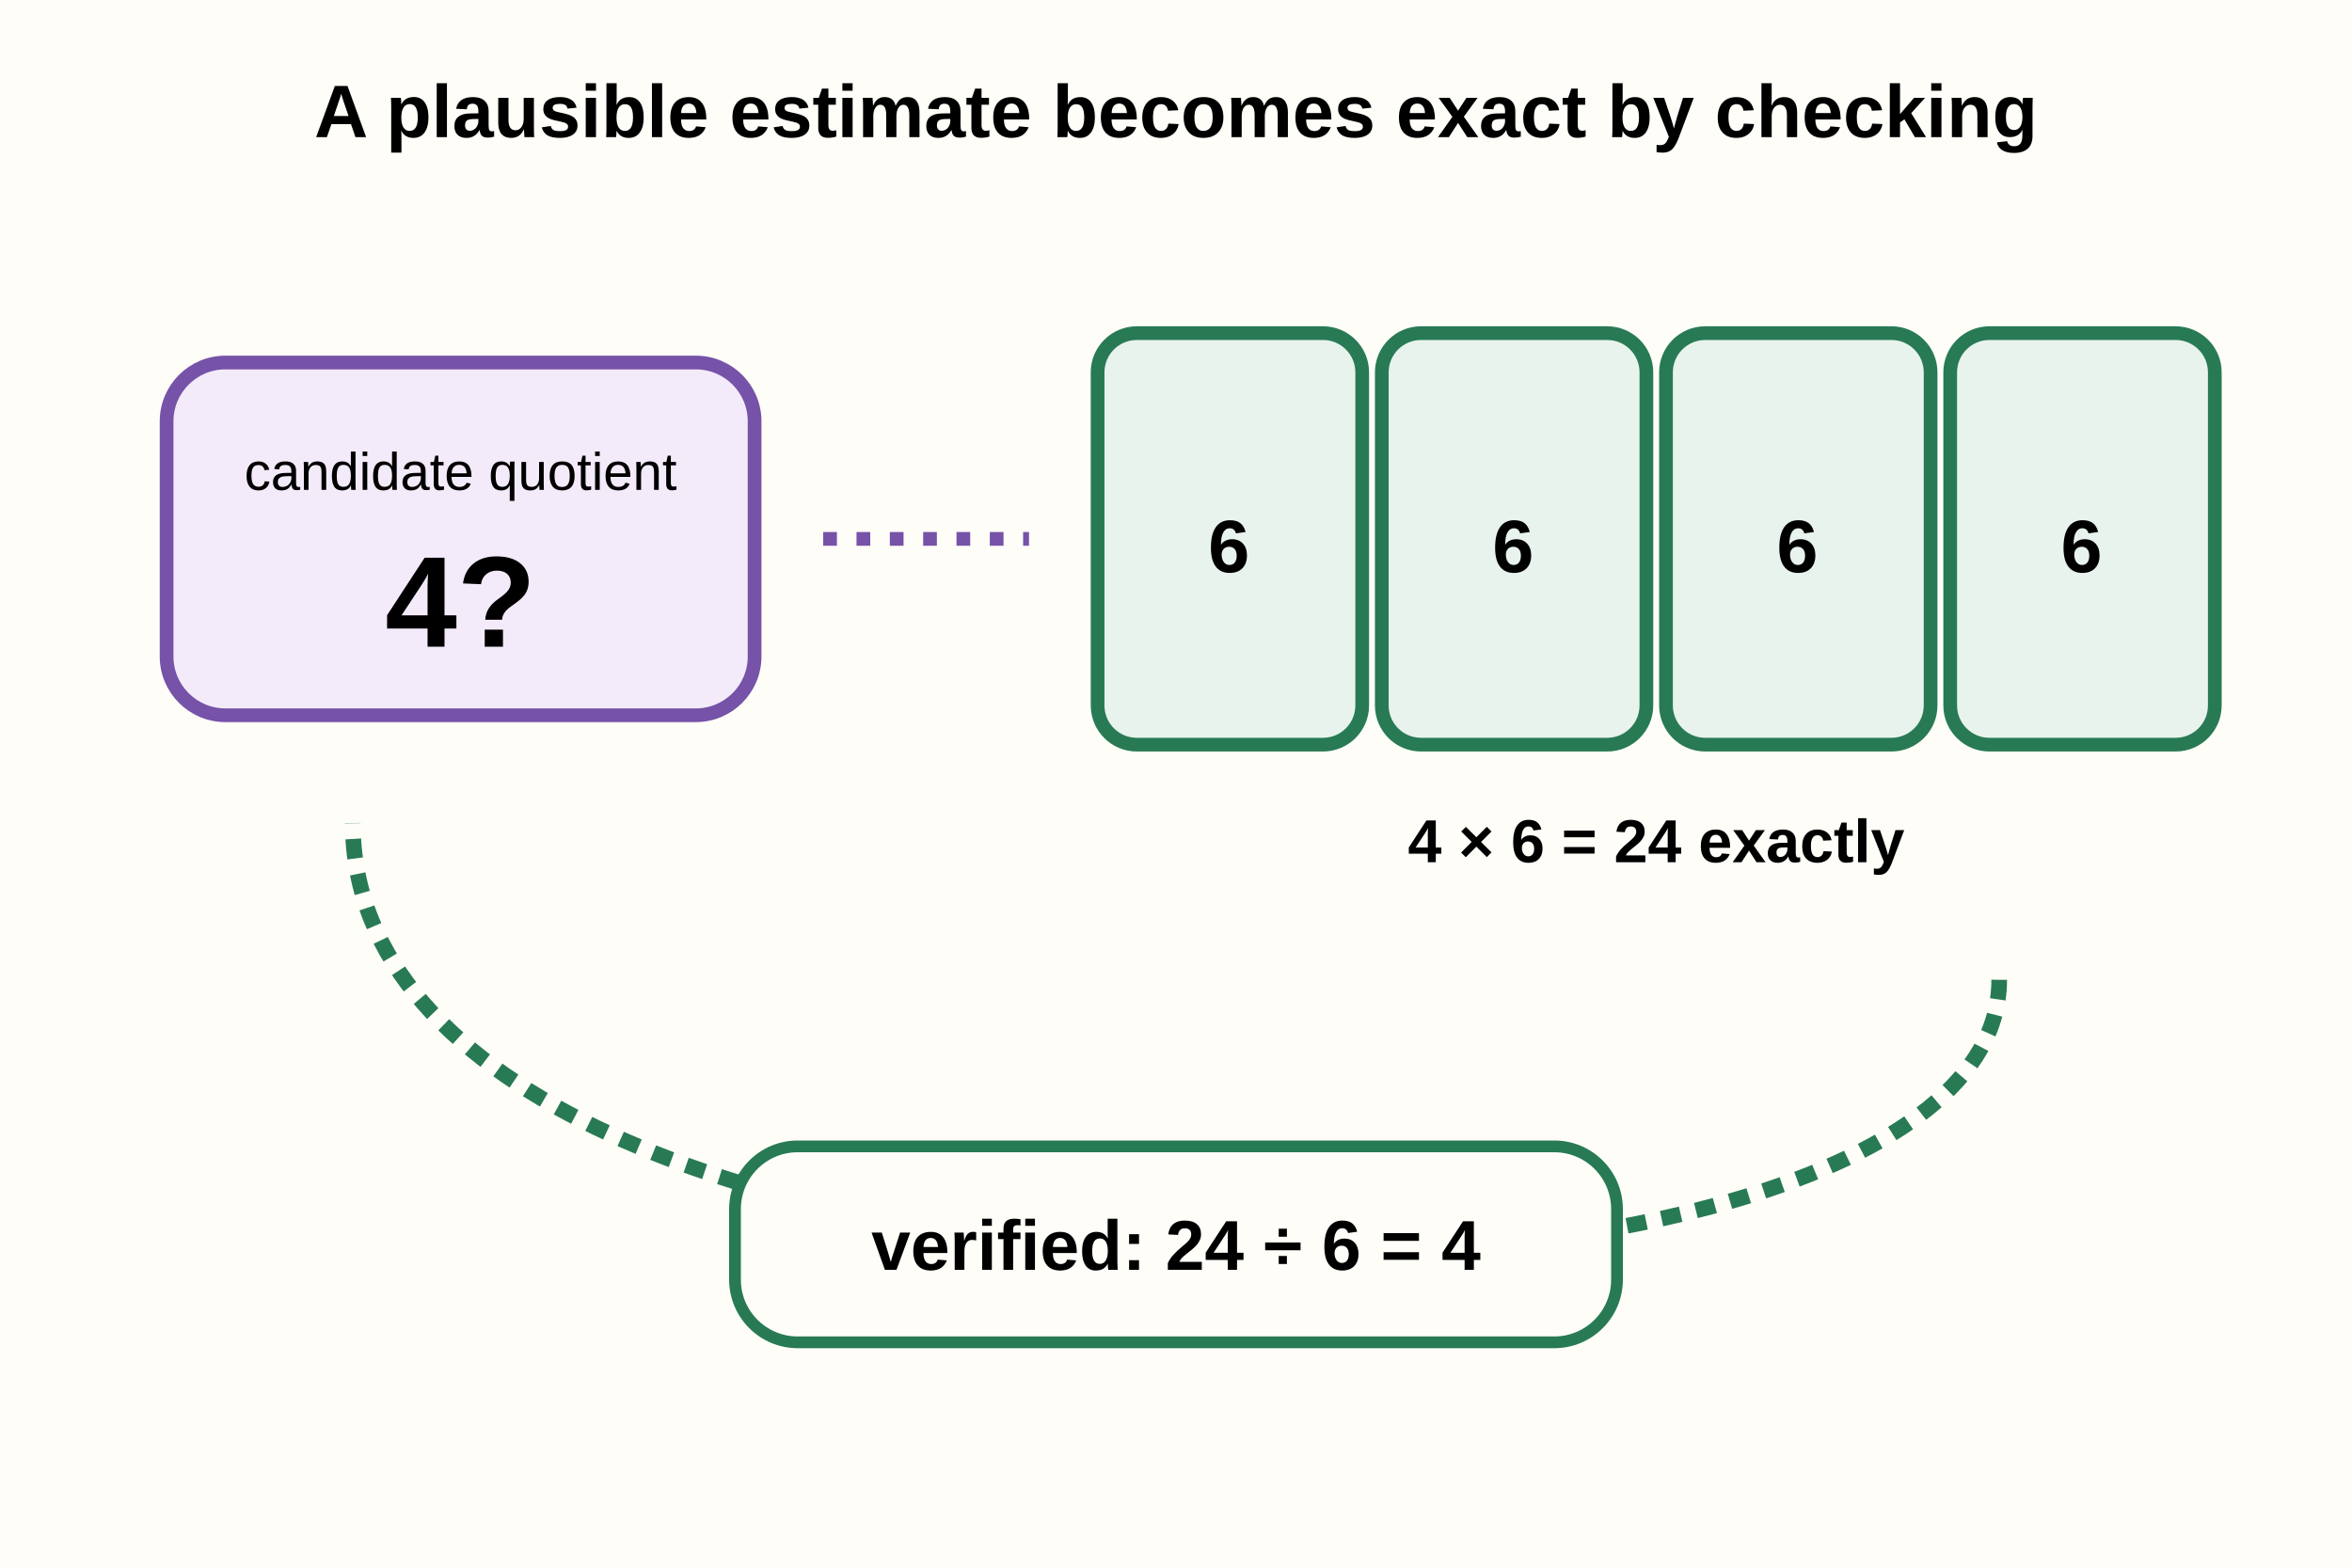
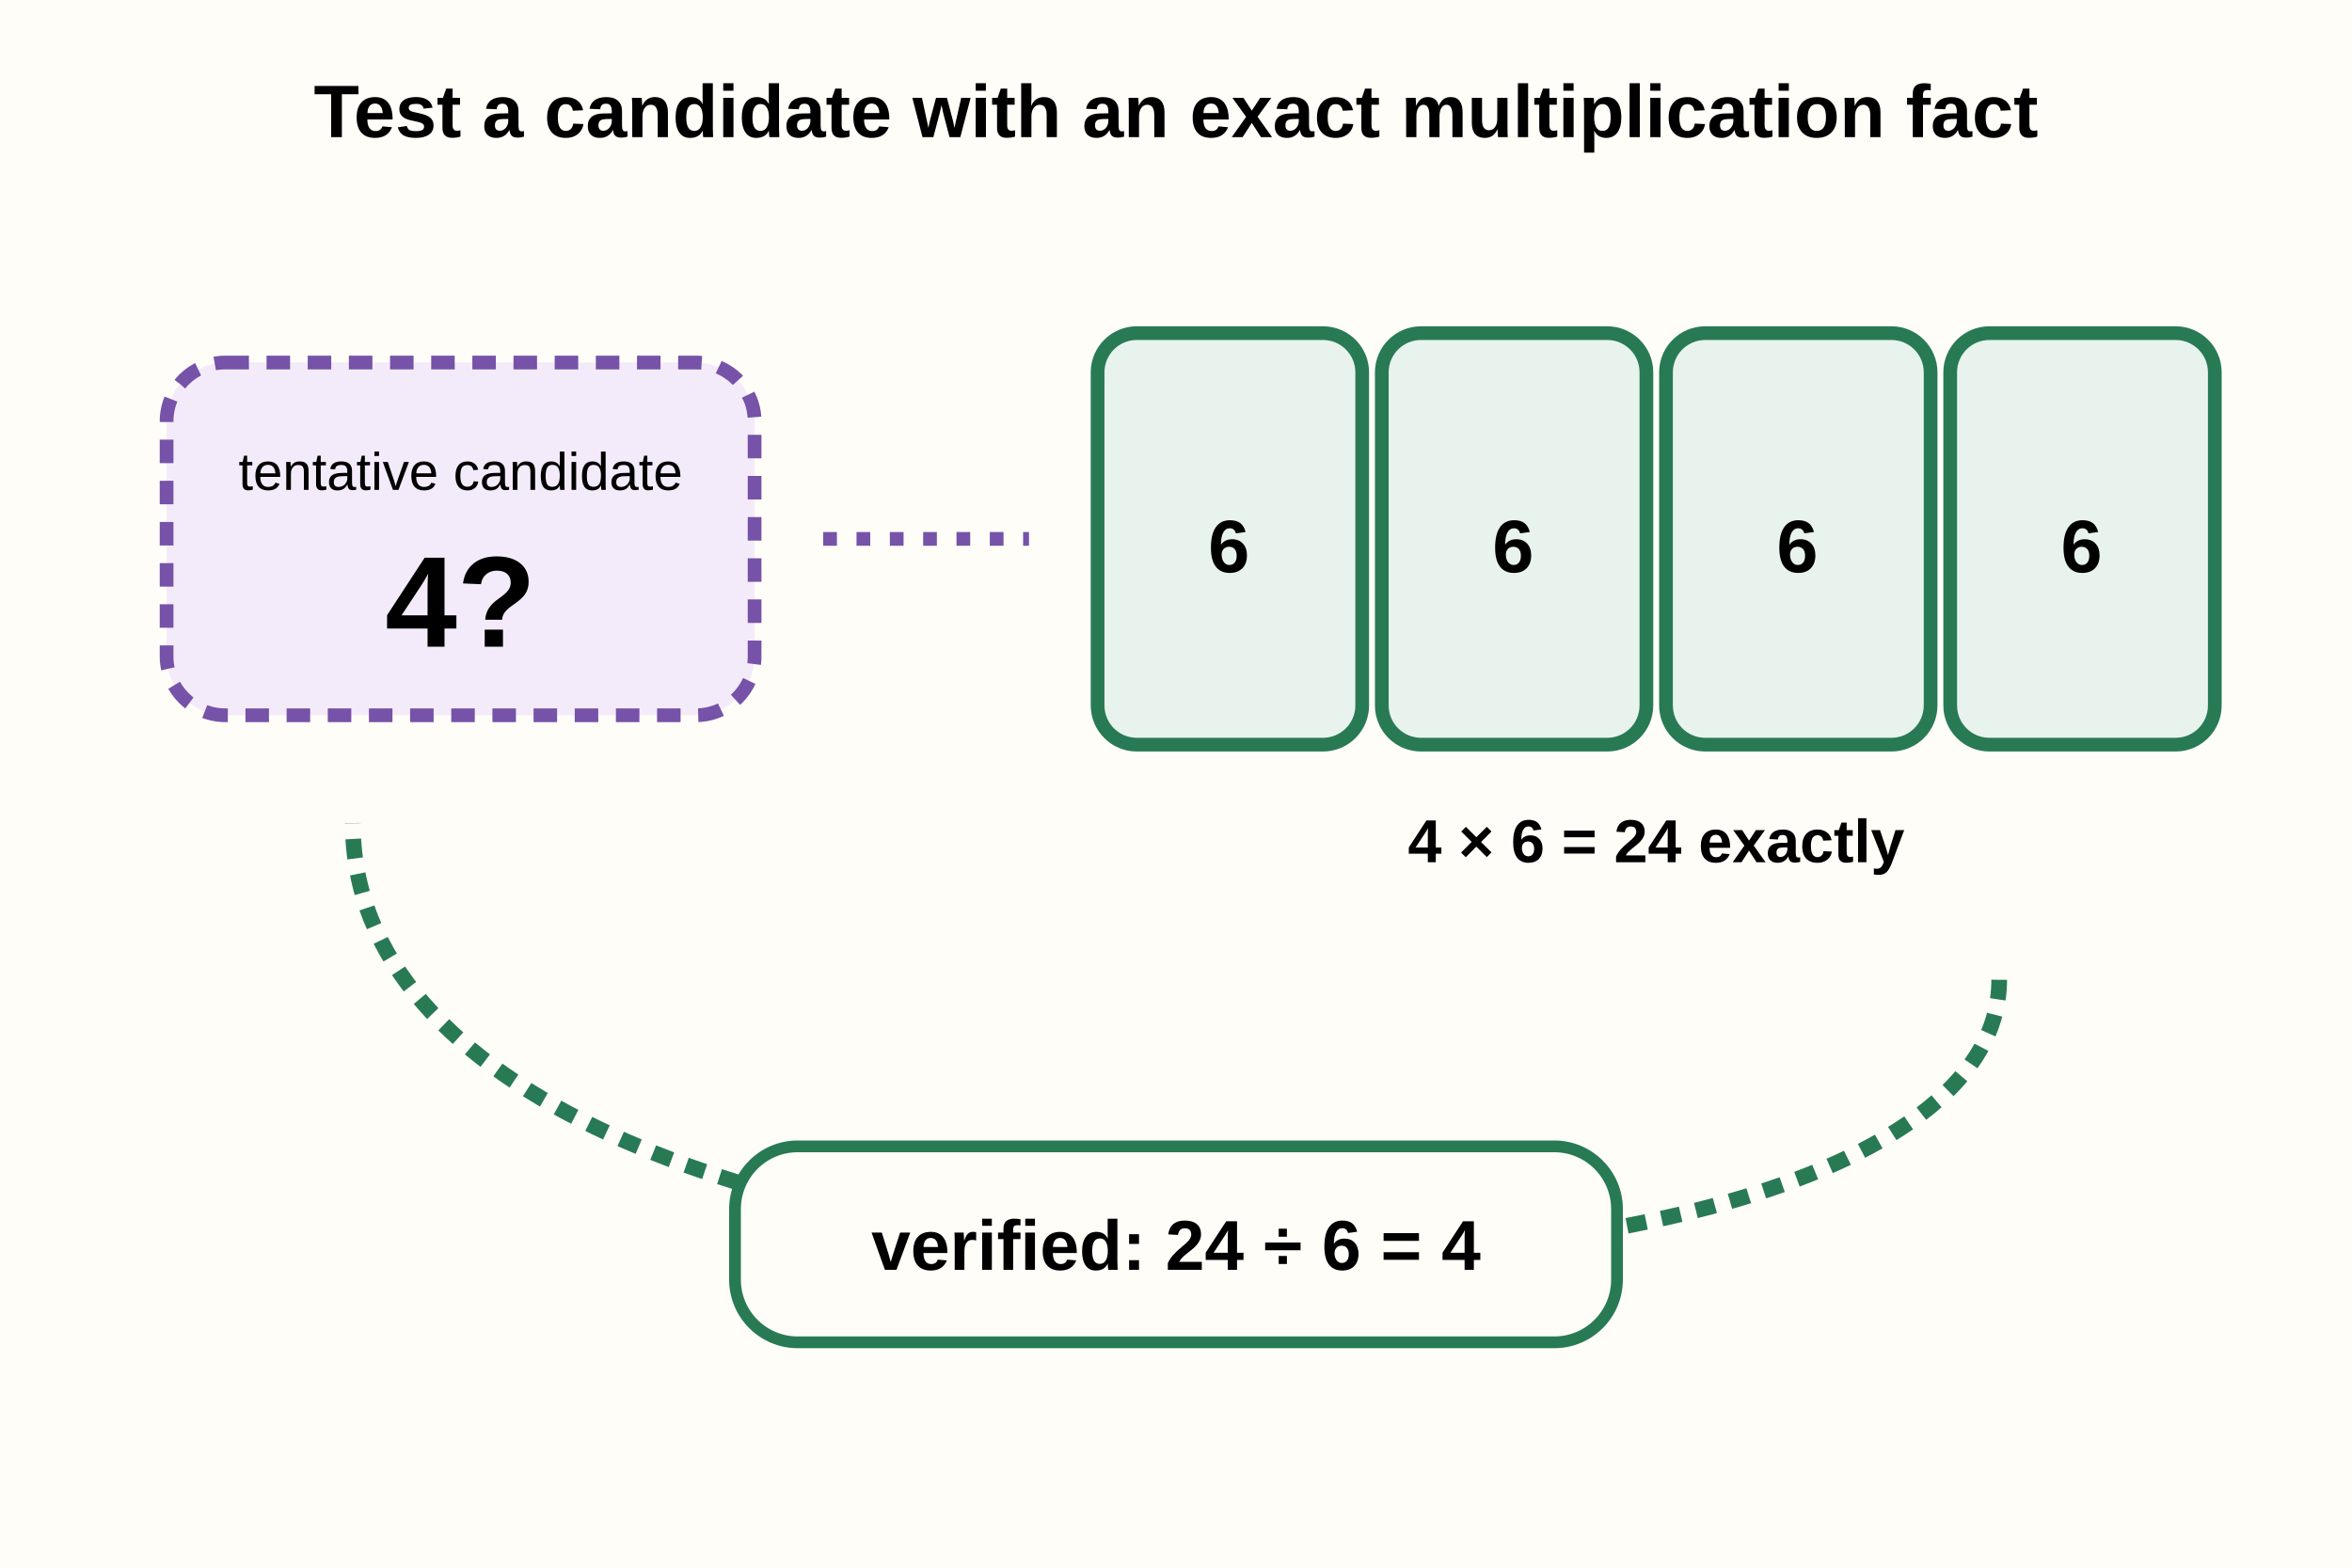
<svg xmlns="http://www.w3.org/2000/svg" width="1200" height="800" viewBox="0 0 1200 800" role="img" aria-labelledby="title desc">
  <rect width="1200" height="800" fill="#FFFDF8" />
  <g font-family="Arial,sans-serif" text-anchor="middle">
-     <text x="600" y="70" font-size="38" font-weight="700">A plausible estimate becomes exact by checking</text>
-     <rect x="85" y="185" width="300" height="180" rx="30" fill="#F4EBFA" stroke="#7652A8" stroke-width="7" />
-     <text x="235" y="250" font-size="27">candidate quotient</text>
+     <text x="600" y="70" font-size="38" font-weight="700">Test a candidate with an exact multiplication fact</text>
+     <rect x="85" y="185" width="300" height="180" rx="30" fill="#F4EBFA" stroke="#7652A8" stroke-width="7" stroke-dasharray="12 9" />
+     <text x="235" y="250" font-size="27">tentative candidate</text>
    <text x="235" y="330" font-size="66" font-weight="700">4?</text>
    <path d="M420 275H525" stroke="#7652A8" stroke-width="7" stroke-dasharray="7 10" />
    <g class="four-blocks-of-six" fill="#E8F3ED" stroke="#287A55" stroke-width="7">
      <rect x="560" y="170" width="135" height="210" rx="20" />
      <rect x="705" y="170" width="135" height="210" rx="20" />
      <rect x="850" y="170" width="135" height="210" rx="20" />
      <rect x="995" y="170" width="135" height="210" rx="20" />
    </g>
    <g font-size="38" font-weight="700">
      <text x="627" y="292">6</text>
      <text x="772" y="292">6</text>
      <text x="917" y="292">6</text>
      <text x="1062" y="292">6</text>
    </g>
    <text x="845" y="440" font-size="31" font-weight="700">4 × 6 = 24 exactly</text>
    <path class="verification-loop" d="M1020 500C1020 700 180 700 180 420" fill="none" stroke="#287A55" stroke-width="8" stroke-dasharray="10 8" />
    <rect x="375" y="585" width="450" height="100" rx="32" fill="#FFFDF8" stroke="#287A55" stroke-width="6" />
    <text x="600" y="648" font-size="36" font-weight="700">verified: 24 ÷ 6 = 4</text>
  </g>
</svg>
